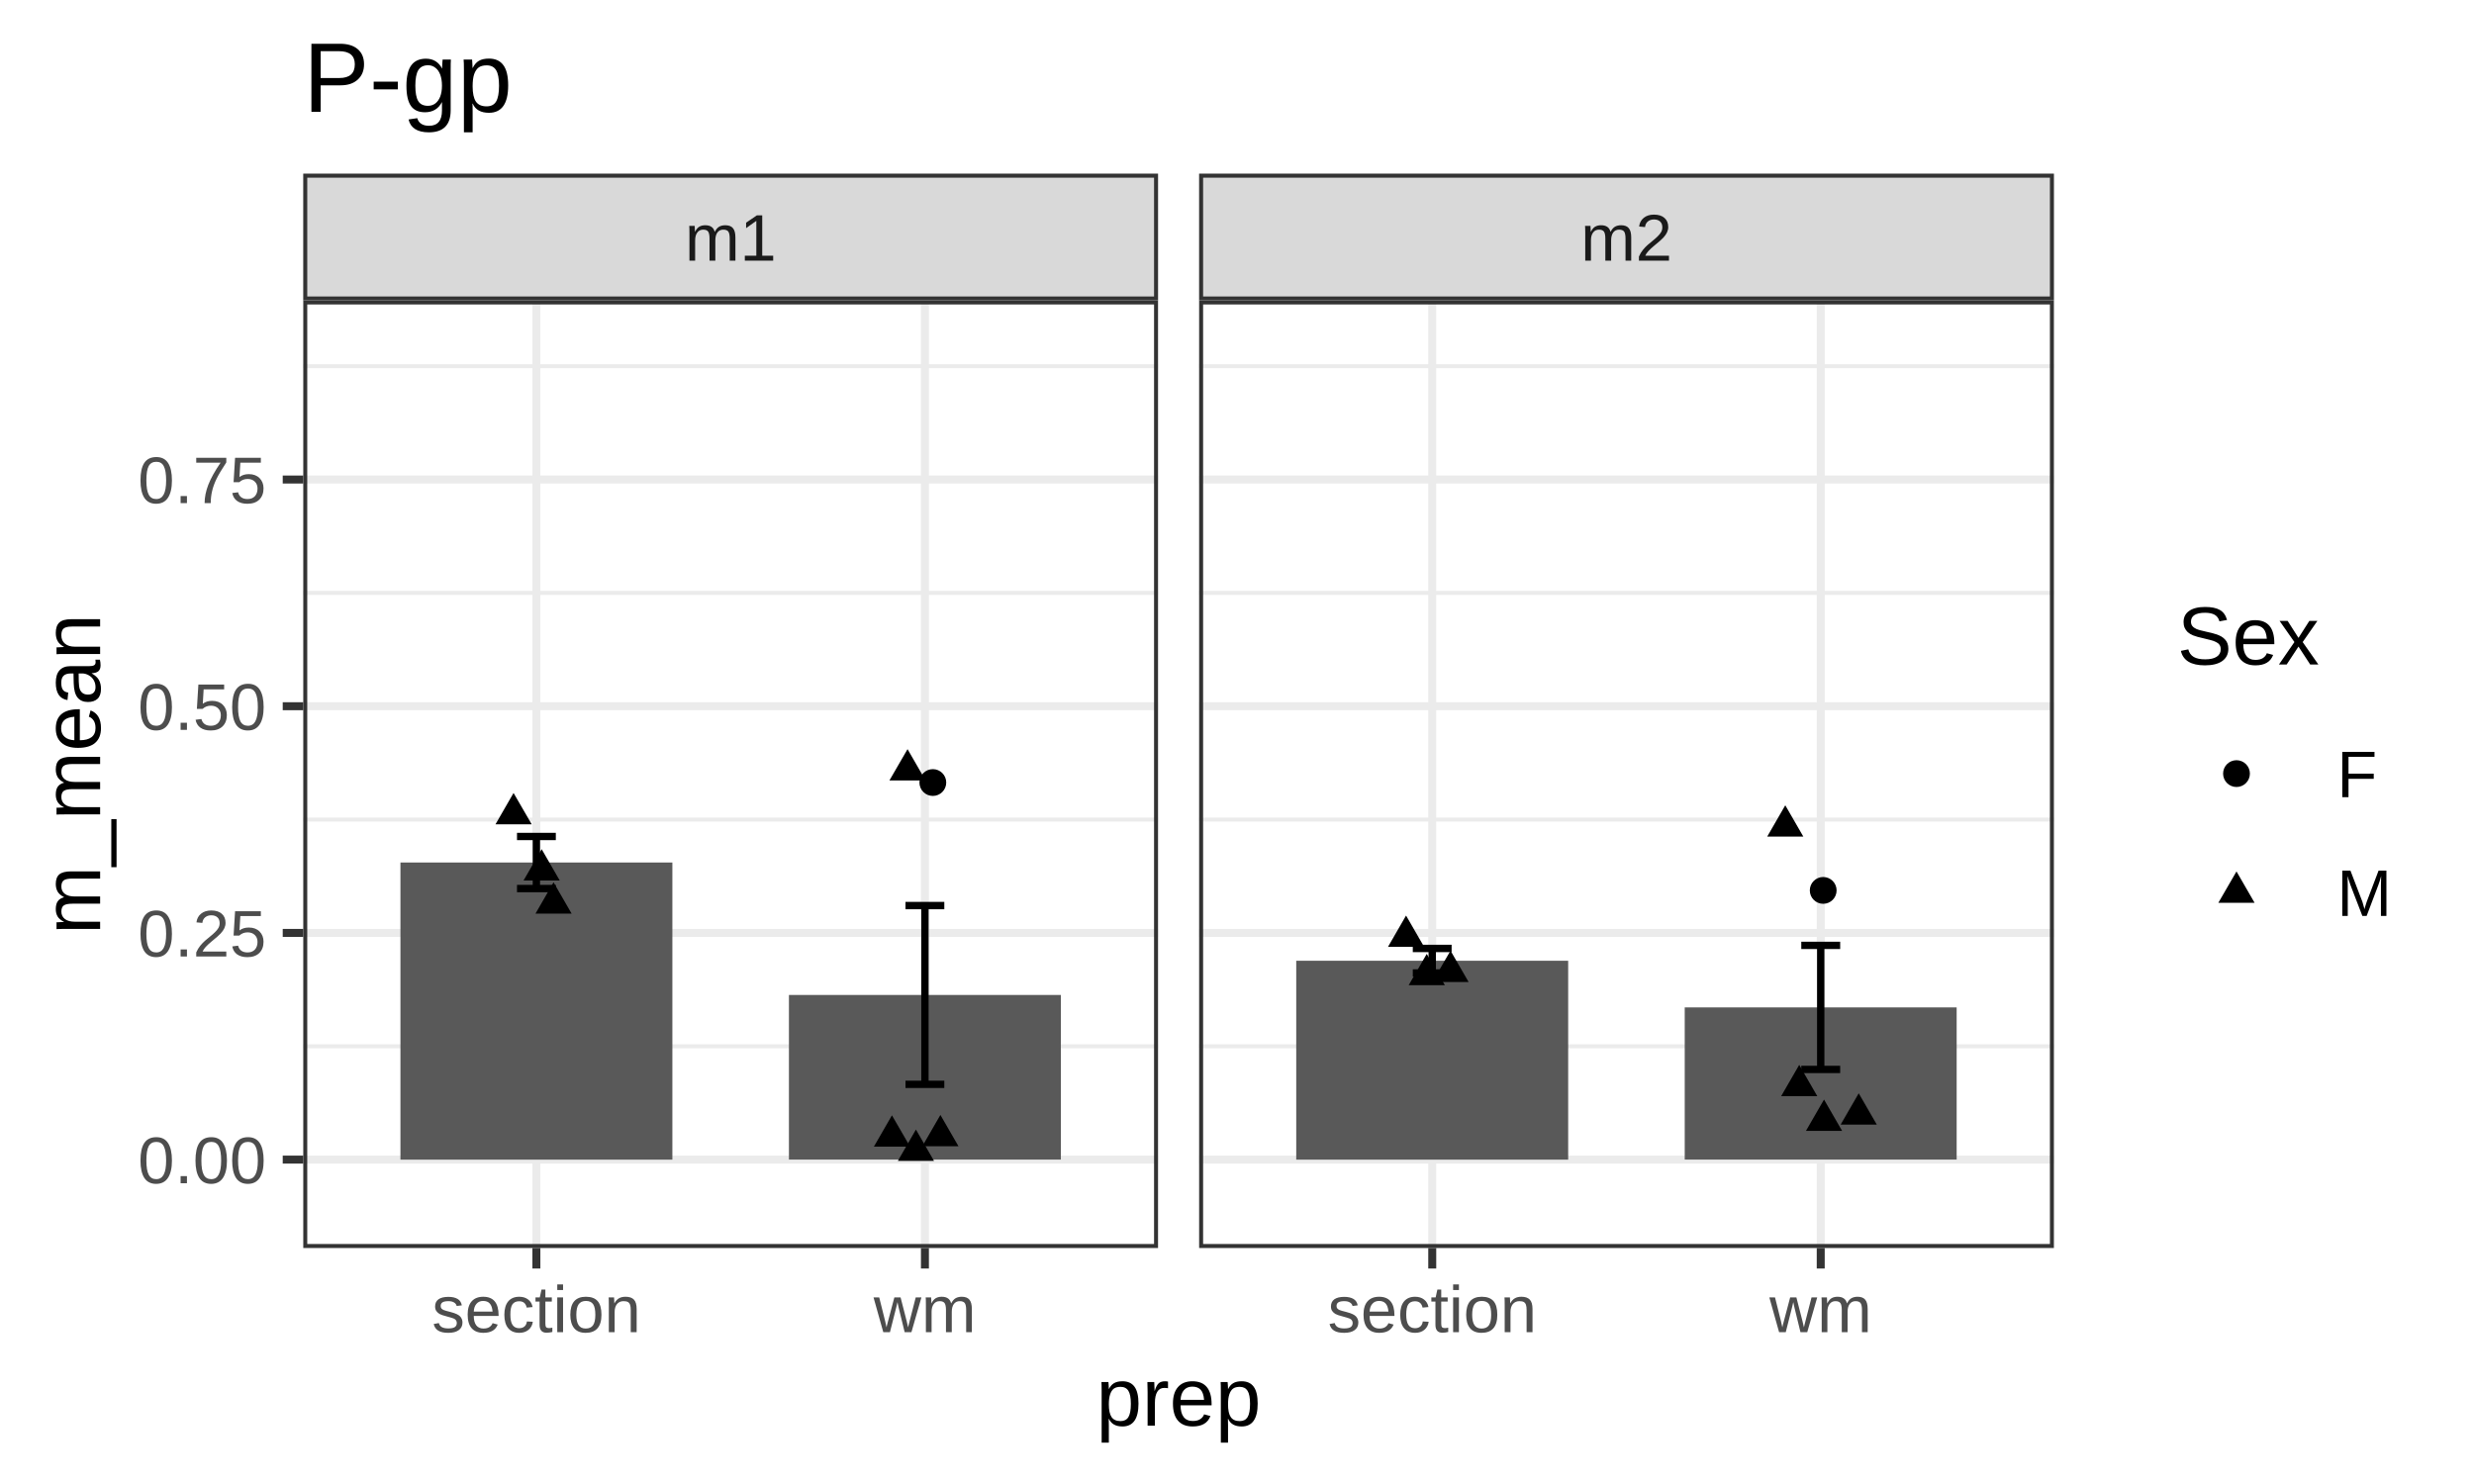
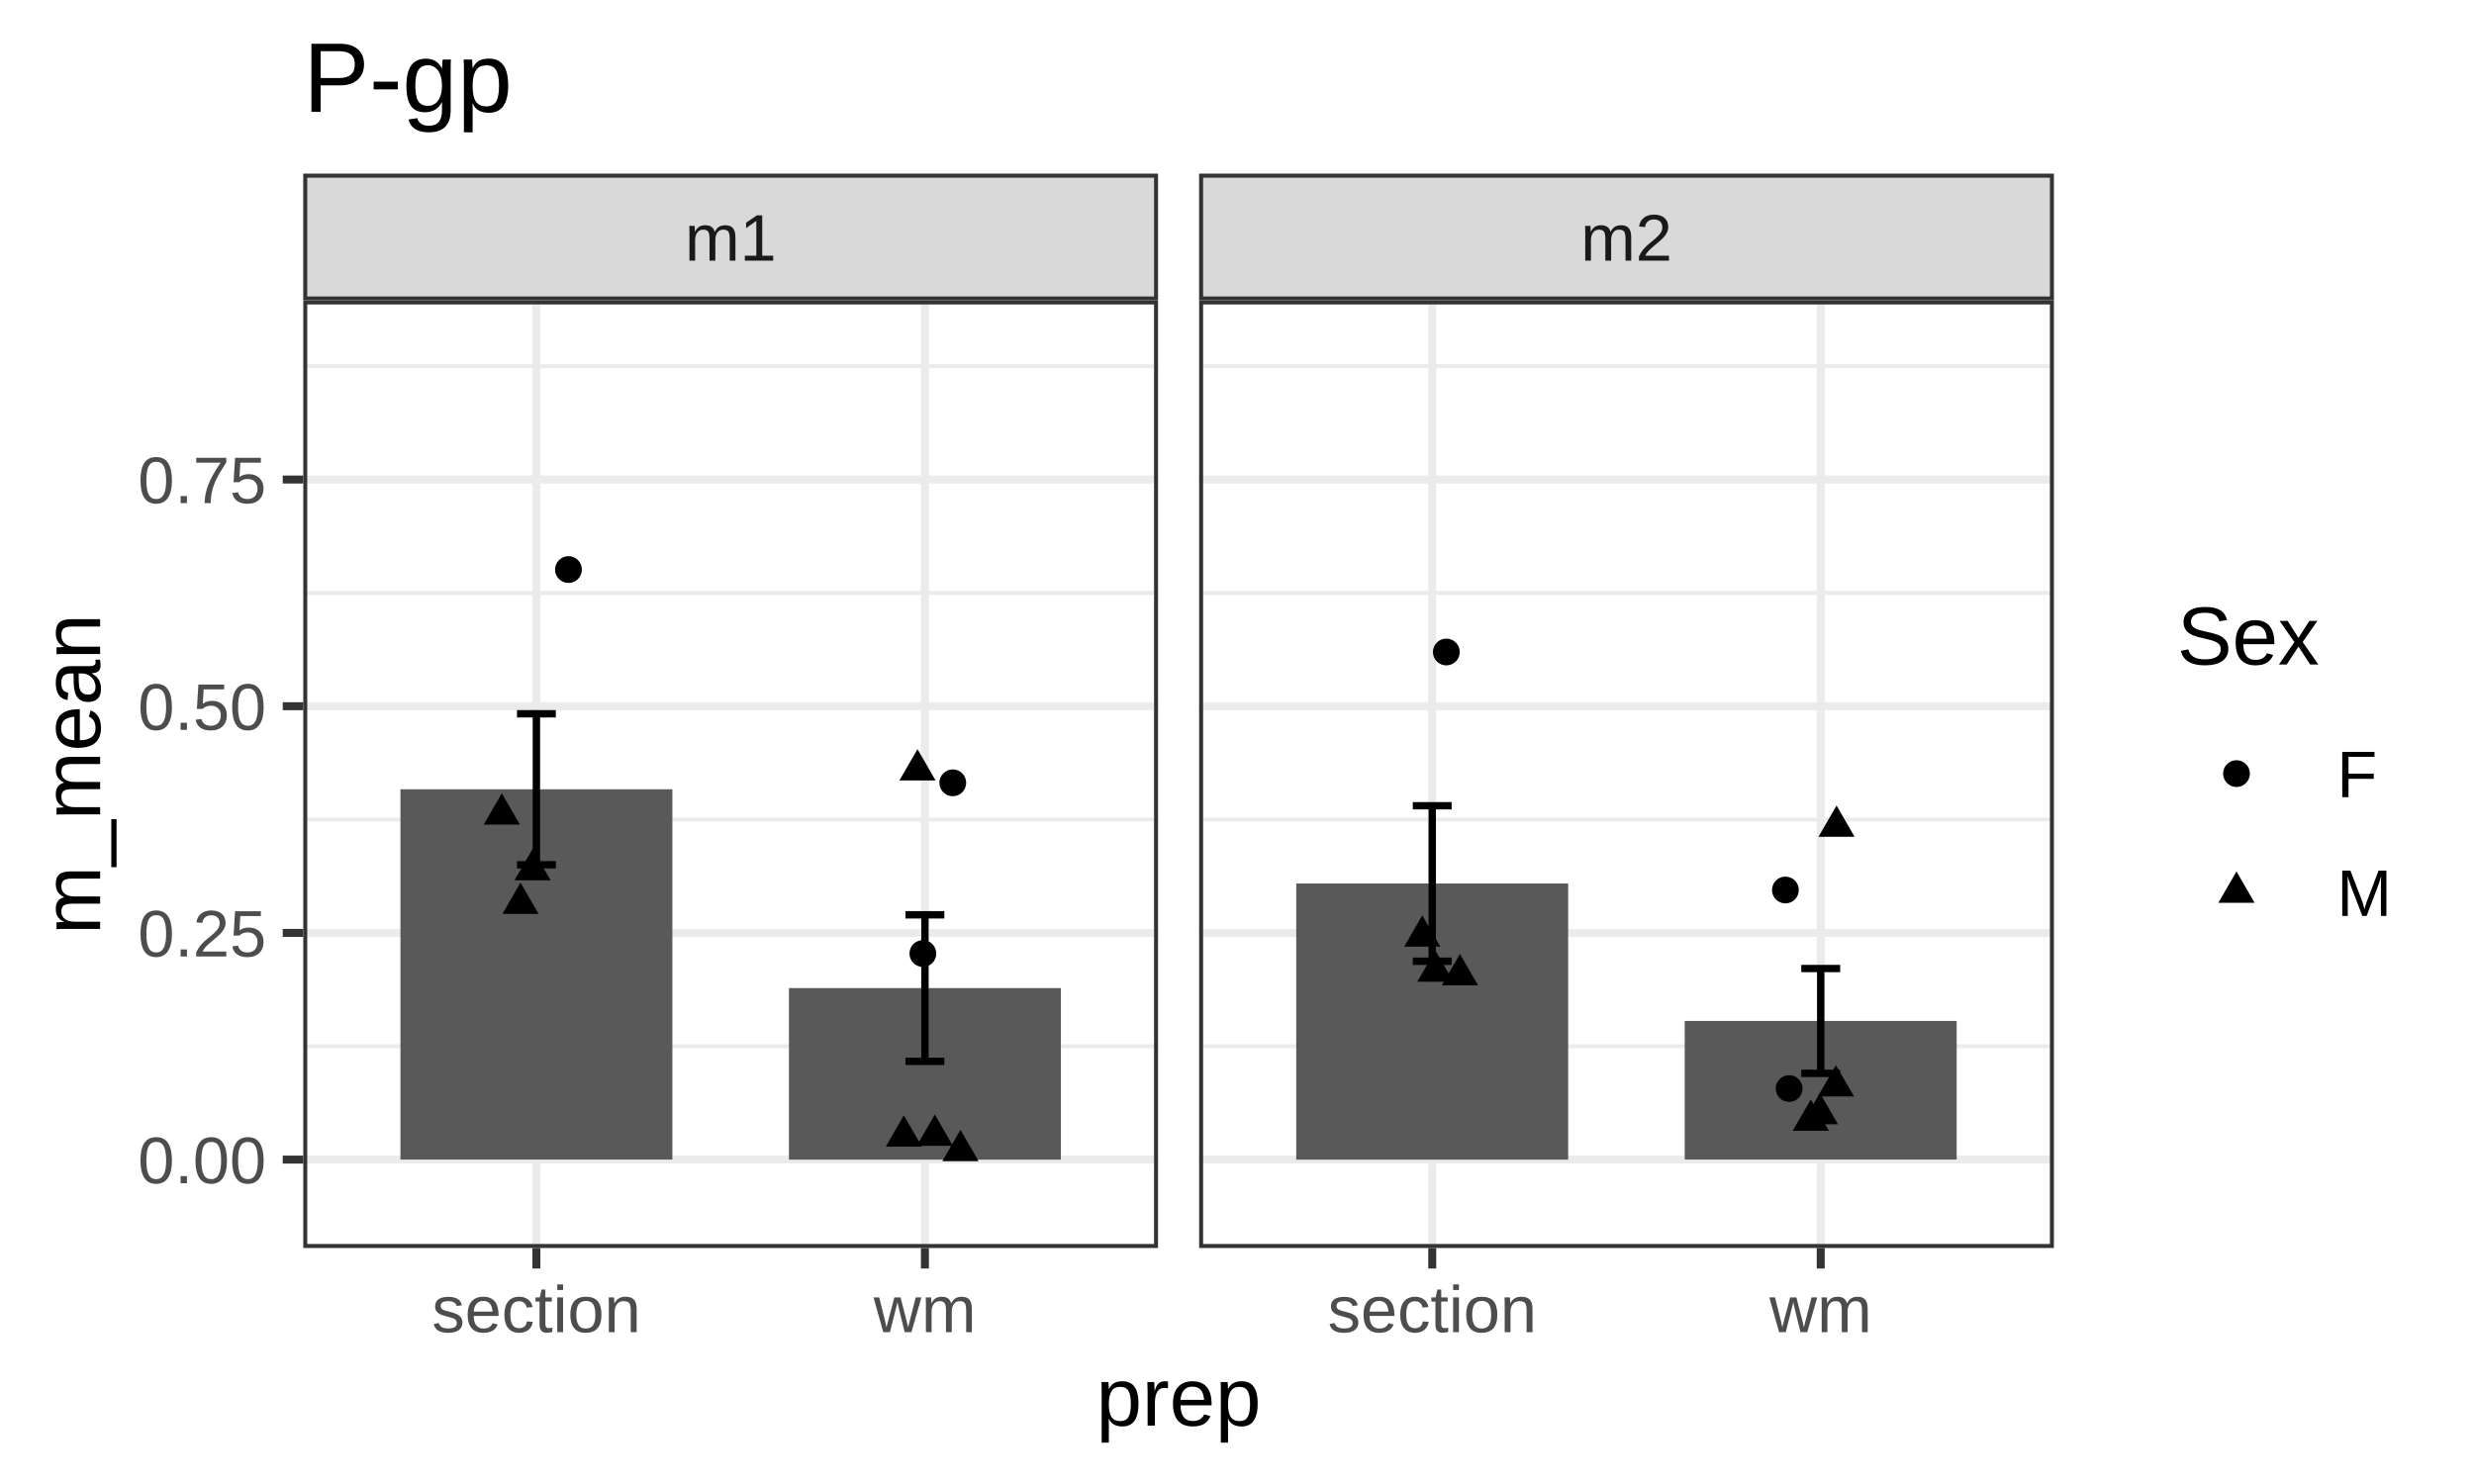
<svg xmlns="http://www.w3.org/2000/svg" class="svglite" width="360.00pt" height="216.00pt" viewBox="0 0 360.00 216.00">
  <defs>
    <style type="text/css">
    .svglite line, .svglite polyline, .svglite polygon, .svglite path, .svglite rect, .svglite circle {
      fill: none;
      stroke: #000000;
      stroke-linecap: round;
      stroke-linejoin: round;
      stroke-miterlimit: 10.00;
    }
    .svglite text {
      white-space: pre;
    }
  </style>
  </defs>
  <rect width="100%" height="100%" style="stroke: none; fill: #FFFFFF;" />
  <defs>
    <clipPath id="cpMC4wMHwzNjAuMDB8MC4wMHwyMTYuMDA=">
      <rect x="0.00" y="0.00" width="360.00" height="216.00" />
    </clipPath>
  </defs>
  <g clip-path="url(#cpMC4wMHwzNjAuMDB8MC4wMHwyMTYuMDA=)">
    <rect x="0.00" y="0.00" width="360.00" height="216.00" style="stroke-width: 1.16; stroke: #FFFFFF; fill: #FFFFFF;" />
  </g>
  <defs>
    <clipPath id="cpNDQuMTN8MTY4LjUxfDQzLjczfDE4MS42NQ==">
      <rect x="44.13" y="43.73" width="124.38" height="137.92" />
    </clipPath>
  </defs>
  <g clip-path="url(#cpNDQuMTN8MTY4LjUxfDQzLjczfDE4MS42NQ==)">
    <rect x="44.13" y="43.73" width="124.38" height="137.92" style="stroke-width: 1.16; stroke: none; fill: #FFFFFF;" />
    <polyline points="44.13,152.29 168.51,152.29 " style="stroke-width: 0.58; stroke: #EBEBEB; stroke-linecap: butt;" />
    <polyline points="44.13,119.29 168.51,119.29 " style="stroke-width: 0.58; stroke: #EBEBEB; stroke-linecap: butt;" />
    <polyline points="44.13,86.30 168.51,86.30 " style="stroke-width: 0.58; stroke: #EBEBEB; stroke-linecap: butt;" />
    <polyline points="44.13,53.30 168.51,53.30 " style="stroke-width: 0.58; stroke: #EBEBEB; stroke-linecap: butt;" />
    <polyline points="44.13,168.78 168.51,168.78 " style="stroke-width: 1.16; stroke: #EBEBEB; stroke-linecap: butt;" />
    <polyline points="44.13,135.79 168.51,135.79 " style="stroke-width: 1.16; stroke: #EBEBEB; stroke-linecap: butt;" />
    <polyline points="44.13,102.79 168.51,102.79 " style="stroke-width: 1.16; stroke: #EBEBEB; stroke-linecap: butt;" />
    <polyline points="44.13,69.80 168.51,69.80 " style="stroke-width: 1.16; stroke: #EBEBEB; stroke-linecap: butt;" />
    <polyline points="78.05,181.65 78.05,43.73 " style="stroke-width: 1.16; stroke: #EBEBEB; stroke-linecap: butt;" />
    <polyline points="134.59,181.65 134.59,43.73 " style="stroke-width: 1.16; stroke: #EBEBEB; stroke-linecap: butt;" />
-     <rect x="58.27" y="125.54" width="39.57" height="43.25" style="stroke-width: 1.07; stroke: none; stroke-linecap: butt; stroke-linejoin: miter; fill: #595959;" />
-     <rect x="114.80" y="144.82" width="39.57" height="23.96" style="stroke-width: 1.07; stroke: none; stroke-linecap: butt; stroke-linejoin: miter; fill: #595959;" />
-     <polyline points="75.23,121.75 80.88,121.75 " style="stroke-width: 1.07; stroke-linecap: butt;" />
-     <polyline points="78.05,121.75 78.05,129.33 " style="stroke-width: 1.07; stroke-linecap: butt;" />
-     <polyline points="75.23,129.33 80.88,129.33 " style="stroke-width: 1.07; stroke-linecap: butt;" />
-     <polyline points="131.76,131.81 137.41,131.81 " style="stroke-width: 1.07; stroke-linecap: butt;" />
-     <polyline points="134.59,131.81 134.59,157.83 " style="stroke-width: 1.07; stroke-linecap: butt;" />
-     <polyline points="131.76,157.83 137.41,157.83 " style="stroke-width: 1.07; stroke-linecap: butt;" />
-     <polygon points="133.28,164.41 135.91,168.97 130.65,168.97 " style="stroke-width: 0.71; stroke: none; fill: #000000;" />
-     <polygon points="129.79,162.34 132.43,166.90 127.16,166.90 " style="stroke-width: 0.71; stroke: none; fill: #000000;" />
-     <polygon points="78.82,123.60 81.45,128.16 76.18,128.16 " style="stroke-width: 0.71; stroke: none; fill: #000000;" />
-     <polygon points="80.55,128.42 83.18,132.98 77.92,132.98 " style="stroke-width: 0.71; stroke: none; fill: #000000;" />
-     <polygon points="74.73,115.42 77.37,119.98 72.10,119.98 " style="stroke-width: 0.71; stroke: none; fill: #000000;" />
-     <polygon points="132.06,109.04 134.69,113.60 129.42,113.60 " style="stroke-width: 0.71; stroke: none; fill: #000000;" />
-     <circle cx="135.74" cy="113.90" r="1.95" style="stroke-width: 0.71; stroke: none; fill: #000000;" />
-     <polygon points="136.84,162.28 139.47,166.84 134.21,166.84 " style="stroke-width: 0.71; stroke: none; fill: #000000;" />
+     <rect x="58.27" y="114.88" width="39.57" height="53.90" style="stroke-width: 1.07; stroke: none; stroke-linecap: butt; stroke-linejoin: miter; fill: #595959;" />
+     <rect x="114.80" y="143.82" width="39.57" height="24.97" style="stroke-width: 1.07; stroke: none; stroke-linecap: butt; stroke-linejoin: miter; fill: #595959;" />
+     <polyline points="75.23,103.89 80.88,103.89 " style="stroke-width: 1.07; stroke-linecap: butt;" />
+     <polyline points="78.05,103.89 78.05,125.87 " style="stroke-width: 1.07; stroke-linecap: butt;" />
+     <polyline points="75.23,125.87 80.88,125.87 " style="stroke-width: 1.07; stroke-linecap: butt;" />
+     <polyline points="131.76,133.15 137.41,133.15 " style="stroke-width: 1.07; stroke-linecap: butt;" />
+     <polyline points="134.59,133.15 134.59,154.48 " style="stroke-width: 1.07; stroke-linecap: butt;" />
+     <polyline points="131.76,154.48 137.41,154.48 " style="stroke-width: 1.07; stroke-linecap: butt;" />
+     <polygon points="139.76,164.45 142.39,169.01 137.12,169.01 " style="stroke-width: 0.71; stroke: none; fill: #000000;" />
+     <polygon points="131.52,162.34 134.16,166.90 128.89,166.90 " style="stroke-width: 0.71; stroke: none; fill: #000000;" />
+     <circle cx="82.72" cy="82.90" r="1.95" style="stroke-width: 0.71; stroke: none; fill: #000000;" />
+     <circle cx="134.29" cy="138.79" r="1.95" style="stroke-width: 0.71; stroke: none; fill: #000000;" />
+     <polygon points="77.49,123.57 80.12,128.13 74.86,128.13 " style="stroke-width: 0.71; stroke: none; fill: #000000;" />
+     <polygon points="75.74,128.46 78.37,133.02 73.11,133.02 " style="stroke-width: 0.71; stroke: none; fill: #000000;" />
+     <polygon points="73.02,115.46 75.65,120.02 70.39,120.02 " style="stroke-width: 0.71; stroke: none; fill: #000000;" />
+     <polygon points="133.51,109.04 136.14,113.60 130.87,113.60 " style="stroke-width: 0.71; stroke: none; fill: #000000;" />
+     <circle cx="138.64" cy="113.94" r="1.95" style="stroke-width: 0.71; stroke: none; fill: #000000;" />
+     <polygon points="136.03,162.22 138.66,166.78 133.40,166.78 " style="stroke-width: 0.71; stroke: none; fill: #000000;" />
    <rect x="44.13" y="43.73" width="124.38" height="137.92" style="stroke-width: 1.16; stroke: #333333;" />
  </g>
  <g clip-path="url(#cpMC4wMHwzNjAuMDB8MC4wMHwyMTYuMDA=)">
</g>
  <defs>
    <clipPath id="cpMTc0LjQ5fDI5OC44Nnw0My43M3wxODEuNjU=">
      <rect x="174.49" y="43.73" width="124.38" height="137.92" />
    </clipPath>
  </defs>
  <g clip-path="url(#cpMTc0LjQ5fDI5OC44Nnw0My43M3wxODEuNjU=)">
    <rect x="174.49" y="43.73" width="124.38" height="137.92" style="stroke-width: 1.16; stroke: none; fill: #FFFFFF;" />
    <polyline points="174.49,152.29 298.86,152.29 " style="stroke-width: 0.58; stroke: #EBEBEB; stroke-linecap: butt;" />
    <polyline points="174.49,119.29 298.86,119.29 " style="stroke-width: 0.58; stroke: #EBEBEB; stroke-linecap: butt;" />
    <polyline points="174.49,86.30 298.86,86.30 " style="stroke-width: 0.58; stroke: #EBEBEB; stroke-linecap: butt;" />
    <polyline points="174.49,53.30 298.86,53.30 " style="stroke-width: 0.58; stroke: #EBEBEB; stroke-linecap: butt;" />
    <polyline points="174.49,168.78 298.86,168.78 " style="stroke-width: 1.16; stroke: #EBEBEB; stroke-linecap: butt;" />
    <polyline points="174.49,135.79 298.86,135.79 " style="stroke-width: 1.16; stroke: #EBEBEB; stroke-linecap: butt;" />
    <polyline points="174.49,102.79 298.86,102.79 " style="stroke-width: 1.16; stroke: #EBEBEB; stroke-linecap: butt;" />
    <polyline points="174.49,69.80 298.86,69.80 " style="stroke-width: 1.16; stroke: #EBEBEB; stroke-linecap: butt;" />
    <polyline points="208.41,181.65 208.41,43.73 " style="stroke-width: 1.16; stroke: #EBEBEB; stroke-linecap: butt;" />
    <polyline points="264.94,181.65 264.94,43.73 " style="stroke-width: 1.16; stroke: #EBEBEB; stroke-linecap: butt;" />
-     <rect x="188.62" y="139.84" width="39.57" height="28.95" style="stroke-width: 1.07; stroke: none; stroke-linecap: butt; stroke-linejoin: miter; fill: #595959;" />
-     <rect x="245.15" y="146.63" width="39.57" height="22.15" style="stroke-width: 1.07; stroke: none; stroke-linecap: butt; stroke-linejoin: miter; fill: #595959;" />
-     <polyline points="205.58,138.05 211.23,138.05 " style="stroke-width: 1.07; stroke-linecap: butt;" />
-     <polyline points="208.41,138.05 208.41,141.62 " style="stroke-width: 1.07; stroke-linecap: butt;" />
-     <polyline points="205.58,141.62 211.23,141.62 " style="stroke-width: 1.07; stroke-linecap: butt;" />
-     <polyline points="262.11,137.60 267.77,137.60 " style="stroke-width: 1.07; stroke-linecap: butt;" />
-     <polyline points="264.94,137.60 264.94,155.66 " style="stroke-width: 1.07; stroke-linecap: butt;" />
-     <polyline points="262.11,155.66 267.77,155.66 " style="stroke-width: 1.07; stroke-linecap: butt;" />
-     <polygon points="265.42,160.04 268.05,164.60 262.79,164.60 " style="stroke-width: 0.71; stroke: none; fill: #000000;" />
-     <polygon points="270.47,159.13 273.10,163.69 267.84,163.69 " style="stroke-width: 0.71; stroke: none; fill: #000000;" />
-     <polygon points="204.60,133.26 207.23,137.82 201.97,137.82 " style="stroke-width: 0.71; stroke: none; fill: #000000;" />
-     <polygon points="207.61,138.84 210.25,143.40 204.98,143.40 " style="stroke-width: 0.71; stroke: none; fill: #000000;" />
-     <polygon points="211.07,138.37 213.70,142.93 208.43,142.93 " style="stroke-width: 0.71; stroke: none; fill: #000000;" />
-     <polygon points="259.78,117.21 262.41,121.77 257.15,121.77 " style="stroke-width: 0.71; stroke: none; fill: #000000;" />
-     <circle cx="265.30" cy="129.60" r="1.95" style="stroke-width: 0.71; stroke: none; fill: #000000;" />
-     <polygon points="261.81,154.99 264.44,159.55 259.18,159.55 " style="stroke-width: 0.71; stroke: none; fill: #000000;" />
+     <rect x="188.62" y="128.60" width="39.57" height="40.19" style="stroke-width: 1.07; stroke: none; stroke-linecap: butt; stroke-linejoin: miter; fill: #595959;" />
+     <rect x="245.15" y="148.60" width="39.57" height="20.18" style="stroke-width: 1.07; stroke: none; stroke-linecap: butt; stroke-linejoin: miter; fill: #595959;" />
+     <polyline points="205.58,117.28 211.23,117.28 " style="stroke-width: 1.07; stroke-linecap: butt;" />
+     <polyline points="208.41,117.28 208.41,139.91 " style="stroke-width: 1.07; stroke-linecap: butt;" />
+     <polyline points="205.58,139.91 211.23,139.91 " style="stroke-width: 1.07; stroke-linecap: butt;" />
+     <polyline points="262.11,140.97 267.77,140.97 " style="stroke-width: 1.07; stroke-linecap: butt;" />
+     <polyline points="264.94,140.97 264.94,156.23 " style="stroke-width: 1.07; stroke-linecap: butt;" />
+     <polyline points="262.11,156.23 267.77,156.23 " style="stroke-width: 1.07; stroke-linecap: butt;" />
+     <polygon points="263.50,160.03 266.13,164.59 260.86,164.59 " style="stroke-width: 0.71; stroke: none; fill: #000000;" />
+     <polygon points="264.82,159.08 267.45,163.64 262.19,163.64 " style="stroke-width: 0.71; stroke: none; fill: #000000;" />
+     <circle cx="210.46" cy="94.90" r="1.95" style="stroke-width: 0.71; stroke: none; fill: #000000;" />
+     <circle cx="260.34" cy="158.44" r="1.95" style="stroke-width: 0.71; stroke: none; fill: #000000;" />
+     <polygon points="206.96,133.23 209.59,137.79 204.33,137.79 " style="stroke-width: 0.71; stroke: none; fill: #000000;" />
+     <polygon points="212.44,138.85 215.07,143.41 209.80,143.41 " style="stroke-width: 0.71; stroke: none; fill: #000000;" />
+     <polygon points="208.86,138.34 211.50,142.90 206.23,142.90 " style="stroke-width: 0.71; stroke: none; fill: #000000;" />
+     <polygon points="267.24,117.24 269.87,121.80 264.61,121.80 " style="stroke-width: 0.71; stroke: none; fill: #000000;" />
+     <circle cx="259.80" cy="129.54" r="1.95" style="stroke-width: 0.71; stroke: none; fill: #000000;" />
+     <polygon points="267.15,155.03 269.79,159.59 264.52,159.59 " style="stroke-width: 0.71; stroke: none; fill: #000000;" />
    <rect x="174.49" y="43.73" width="124.38" height="137.92" style="stroke-width: 1.16; stroke: #333333;" />
  </g>
  <g clip-path="url(#cpMC4wMHwzNjAuMDB8MC4wMHwyMTYuMDA=)">
</g>
  <defs>
    <clipPath id="cpNDQuMTN8MTY4LjUxfDI1LjI4fDQzLjcz">
      <rect x="44.13" y="25.28" width="124.38" height="18.45" />
    </clipPath>
  </defs>
  <g clip-path="url(#cpNDQuMTN8MTY4LjUxfDI1LjI4fDQzLjcz)">
    <rect x="44.13" y="25.28" width="124.38" height="18.45" style="stroke-width: 1.16; stroke: #333333; fill: #D9D9D9;" />
    <text x="106.32" y="37.94" text-anchor="middle" style="font-size: 9.60px;fill: #1A1A1A; font-family: &quot;Arial&quot;;" textLength="13.33px" lengthAdjust="spacingAndGlyphs">m1</text>
  </g>
  <g clip-path="url(#cpMC4wMHwzNjAuMDB8MC4wMHwyMTYuMDA=)">
</g>
  <defs>
    <clipPath id="cpMTc0LjQ5fDI5OC44NnwyNS4yOHw0My43Mw==">
      <rect x="174.49" y="25.28" width="124.38" height="18.45" />
    </clipPath>
  </defs>
  <g clip-path="url(#cpMTc0LjQ5fDI5OC44NnwyNS4yOHw0My43Mw==)">
    <rect x="174.49" y="25.28" width="124.38" height="18.45" style="stroke-width: 1.16; stroke: #333333; fill: #D9D9D9;" />
    <text x="236.67" y="37.94" text-anchor="middle" style="font-size: 9.60px;fill: #1A1A1A; font-family: &quot;Arial&quot;;" textLength="13.33px" lengthAdjust="spacingAndGlyphs">m2</text>
  </g>
  <g clip-path="url(#cpMC4wMHwzNjAuMDB8MC4wMHwyMTYuMDA=)">
    <polyline points="78.05,184.64 78.05,181.65 " style="stroke-width: 1.16; stroke: #333333; stroke-linecap: butt;" />
    <polyline points="134.59,184.64 134.59,181.65 " style="stroke-width: 1.16; stroke: #333333; stroke-linecap: butt;" />
    <text x="78.05" y="193.90" text-anchor="middle" style="font-size: 9.60px;fill: #4D4D4D; font-family: &quot;Arial&quot;;" textLength="30.39px" lengthAdjust="spacingAndGlyphs">section</text>
    <text x="134.59" y="193.90" text-anchor="middle" style="font-size: 9.60px;fill: #4D4D4D; font-family: &quot;Arial&quot;;" textLength="14.92px" lengthAdjust="spacingAndGlyphs">wm</text>
    <polyline points="208.41,184.64 208.41,181.65 " style="stroke-width: 1.16; stroke: #333333; stroke-linecap: butt;" />
    <polyline points="264.94,184.64 264.94,181.65 " style="stroke-width: 1.16; stroke: #333333; stroke-linecap: butt;" />
    <text x="208.41" y="193.90" text-anchor="middle" style="font-size: 9.60px;fill: #4D4D4D; font-family: &quot;Arial&quot;;" textLength="30.39px" lengthAdjust="spacingAndGlyphs">section</text>
    <text x="264.94" y="193.90" text-anchor="middle" style="font-size: 9.60px;fill: #4D4D4D; font-family: &quot;Arial&quot;;" textLength="14.92px" lengthAdjust="spacingAndGlyphs">wm</text>
    <text x="38.75" y="172.22" text-anchor="end" style="font-size: 9.60px;fill: #4D4D4D; font-family: &quot;Arial&quot;;" textLength="18.67px" lengthAdjust="spacingAndGlyphs">0.00</text>
    <text x="38.75" y="139.22" text-anchor="end" style="font-size: 9.60px;fill: #4D4D4D; font-family: &quot;Arial&quot;;" textLength="18.67px" lengthAdjust="spacingAndGlyphs">0.25</text>
    <text x="38.75" y="106.23" text-anchor="end" style="font-size: 9.60px;fill: #4D4D4D; font-family: &quot;Arial&quot;;" textLength="18.67px" lengthAdjust="spacingAndGlyphs">0.50</text>
    <text x="38.75" y="73.23" text-anchor="end" style="font-size: 9.60px;fill: #4D4D4D; font-family: &quot;Arial&quot;;" textLength="18.67px" lengthAdjust="spacingAndGlyphs">0.75</text>
    <polyline points="41.14,168.78 44.13,168.78 " style="stroke-width: 1.16; stroke: #333333; stroke-linecap: butt;" />
    <polyline points="41.14,135.79 44.13,135.79 " style="stroke-width: 1.16; stroke: #333333; stroke-linecap: butt;" />
    <polyline points="41.14,102.79 44.13,102.79 " style="stroke-width: 1.16; stroke: #333333; stroke-linecap: butt;" />
    <polyline points="41.14,69.80 44.13,69.80 " style="stroke-width: 1.16; stroke: #333333; stroke-linecap: butt;" />
    <text x="171.50" y="207.50" text-anchor="middle" style="font-size: 12.00px; font-family: &quot;Arial&quot;;" textLength="24.02px" lengthAdjust="spacingAndGlyphs">prep</text>
    <text transform="translate(14.57,112.69) rotate(-90)" text-anchor="middle" style="font-size: 12.00px; font-family: &quot;Arial&quot;;" textLength="46.70px" lengthAdjust="spacingAndGlyphs">m_mean</text>
    <rect x="310.82" y="80.89" width="43.20" height="63.61" style="stroke-width: 1.16; stroke: none; fill: #FFFFFF;" />
    <text x="316.80" y="96.72" style="font-size: 12.00px; font-family: &quot;Arial&quot;;" textLength="20.69px" lengthAdjust="spacingAndGlyphs">Sex</text>
    <rect x="316.80" y="103.96" width="17.28" height="17.28" style="stroke-width: 1.16; stroke: none; fill: #FFFFFF;" />
    <circle cx="325.44" cy="112.60" r="1.95" style="stroke-width: 0.71; stroke: none; fill: #000000;" />
    <rect x="316.80" y="121.24" width="17.28" height="17.28" style="stroke-width: 1.16; stroke: none; fill: #FFFFFF;" />
    <polygon points="325.44,126.84 328.07,131.40 322.80,131.40 " style="stroke-width: 0.71; stroke: none; fill: #000000;" />
    <text x="340.05" y="116.03" style="font-size: 9.60px; font-family: &quot;Arial&quot;;" textLength="5.86px" lengthAdjust="spacingAndGlyphs">F</text>
    <text x="340.05" y="133.31" style="font-size: 9.60px; font-family: &quot;Arial&quot;;" textLength="7.99px" lengthAdjust="spacingAndGlyphs">M</text>
    <text x="44.13" y="16.28" style="font-size: 14.40px; font-family: &quot;Arial&quot;;" textLength="30.41px" lengthAdjust="spacingAndGlyphs">P-gp</text>
  </g>
</svg>
